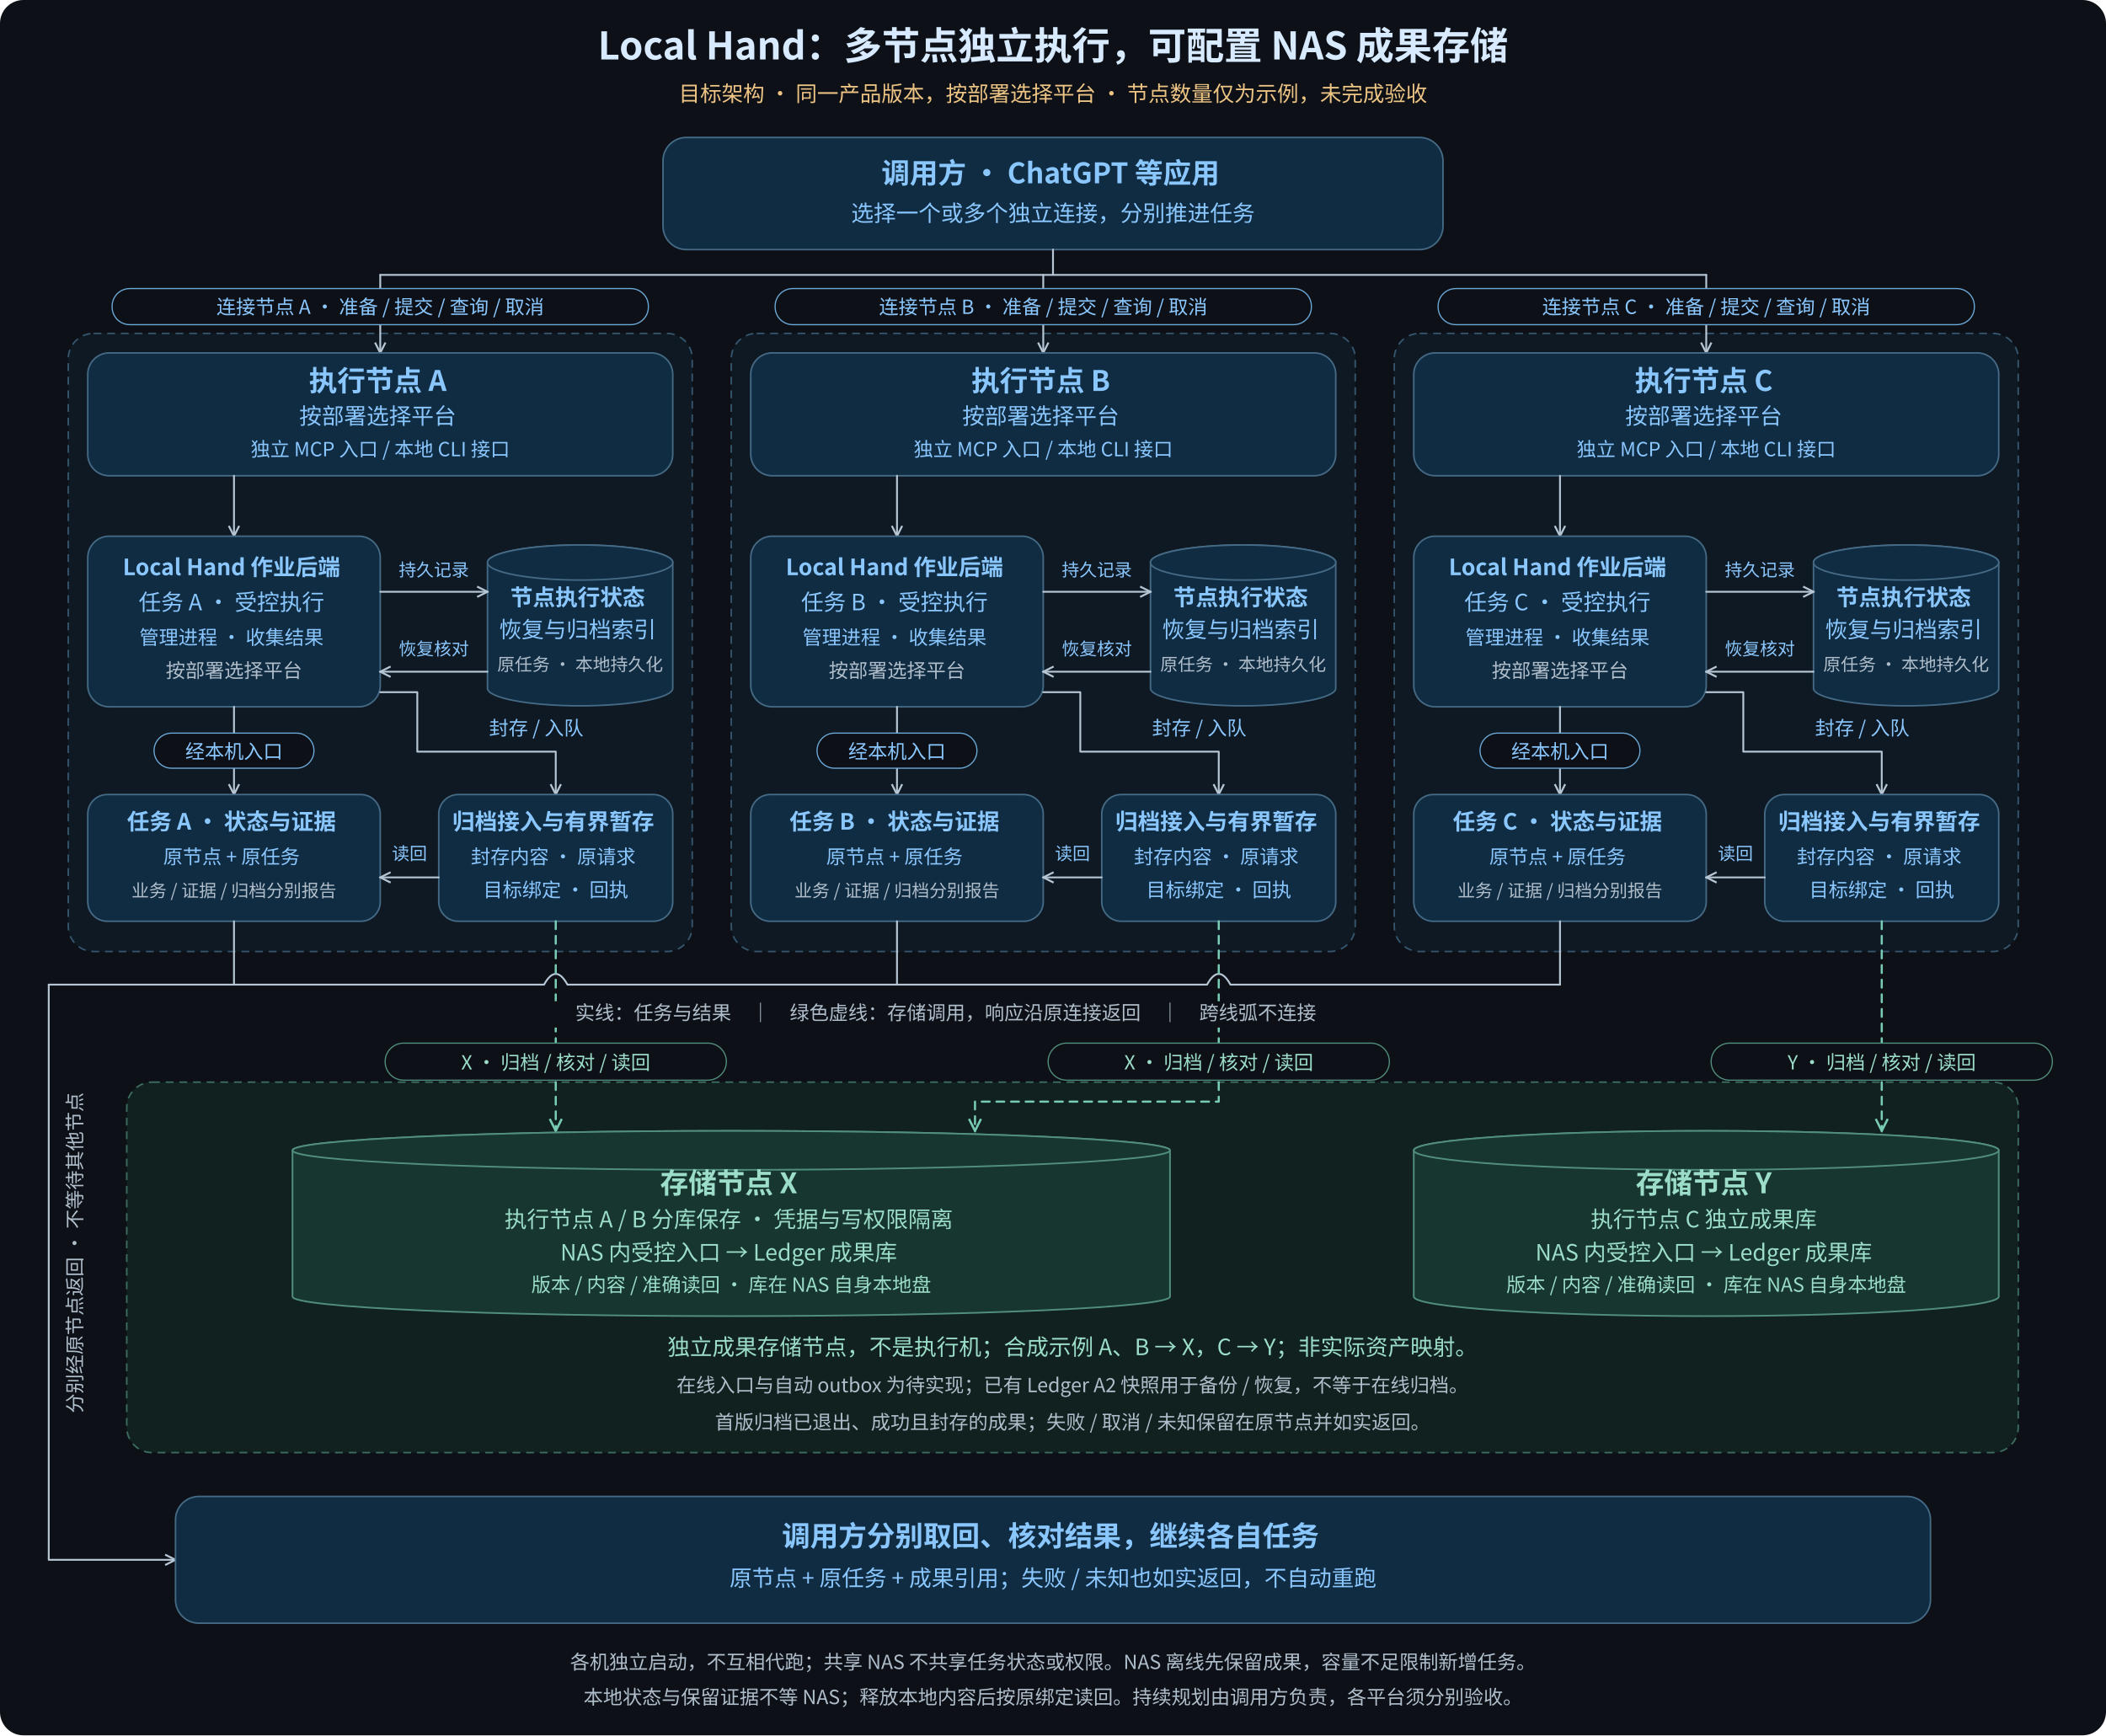
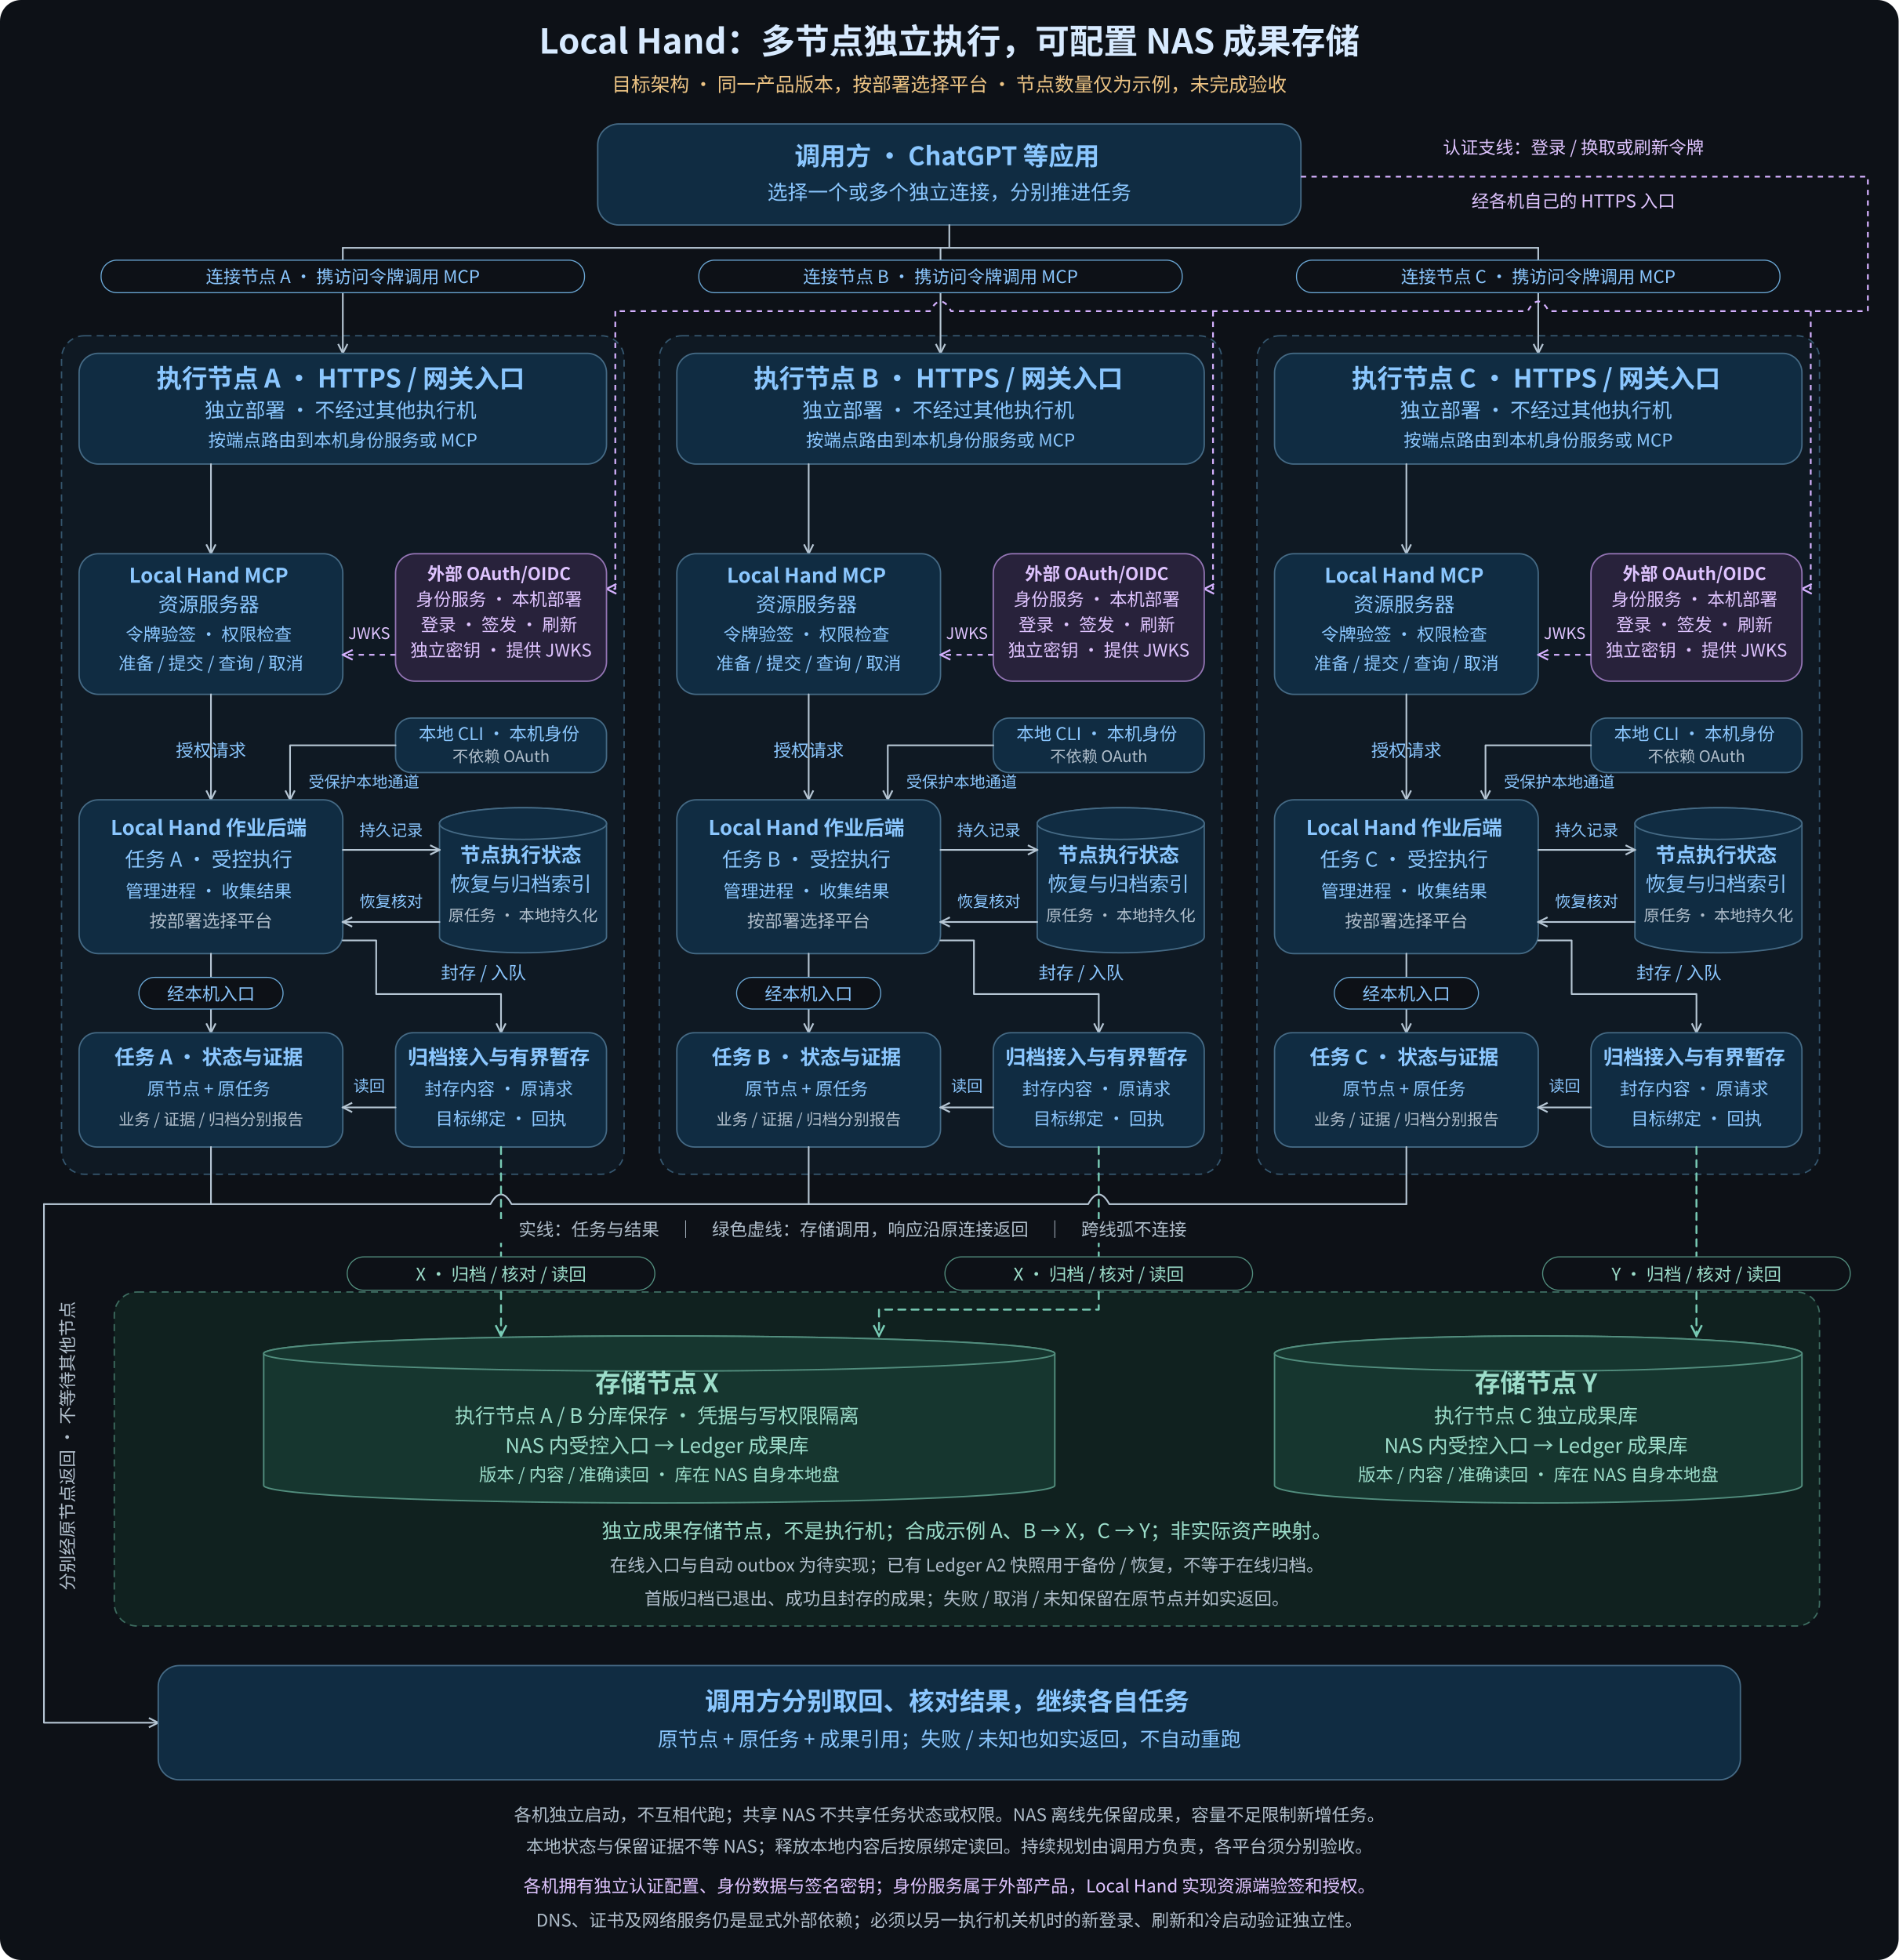
- <svg xmlns="http://www.w3.org/2000/svg" width="2160" height="1780" viewBox="0 0 2160 1780" role="img" aria-labelledby="title description">
+ <svg xmlns="http://www.w3.org/2000/svg" width="2160" height="2230" viewBox="0 0 2160 2230" role="img" aria-labelledby="title description">
  <defs>
    <marker id="arrow" viewBox="0 0 10 10" refX="9" refY="5" markerWidth="7" markerHeight="7" orient="auto-start-reverse">
      <path d="M 1 1 L 9 5 L 1 9" fill="none" stroke="#b6c6d4" stroke-width="1.5" />
    </marker>
    <marker id="archive-arrow" viewBox="0 0 10 10" refX="9" refY="5" markerWidth="7" markerHeight="7" orient="auto-start-reverse">
      <path d="M 1 1 L 9 5 L 1 9" fill="none" stroke="#78cbb5" stroke-width="1.5" />
+     </marker>
+     <marker id="auth-arrow" viewBox="0 0 10 10" refX="9" refY="5" markerWidth="7" markerHeight="7" orient="auto-start-reverse">
+       <path d="M 1 1 L 9 5 L 1 9" fill="none" stroke="#d5b1ff" stroke-width="1.5" />
    </marker>
    <style>
      text { font-family: "Noto Sans CJK SC", "Microsoft YaHei", "Segoe UI", sans-serif; font-size: 23px; text-anchor: middle; fill: #8bc7ff; }
      .node { fill: #102c42; stroke: #456a85; stroke-width: 1.6; }
      .frame { fill: #0f1923; stroke: #35566e; stroke-width: 1.6; stroke-dasharray: 8 6; }
      .store-frame { fill: #10211f; stroke: #3d6c60; stroke-width: 1.6; stroke-dasharray: 8 6; }
      .store { fill: #16362f; stroke: #528e7e; stroke-width: 1.7; }
      .edge, .wire { fill: none; stroke: #b6c6d4; stroke-width: 1.9; stroke-linecap: round; stroke-linejoin: round; }
      .edge { marker-end: url(#arrow); }
      .archive { fill: none; stroke: #78cbb5; stroke-width: 2.2; stroke-dasharray: 8 7; stroke-linecap: round; stroke-linejoin: round; marker-end: url(#archive-arrow); }
      .label { fill: #0d1117; stroke: #6ba8d6; stroke-width: 1.2; }
      .archive-label { fill: #0d1117; stroke: #528e7e; stroke-width: 1.2; }
      .heading { font-weight: 600; }
      .title { font-size: 39px; font-weight: 600; fill: #d7eaff; }
      .section-title { font-size: 29px; font-weight: 600; }
      .small { font-size: 20px; } .tiny { font-size: 18px; }
      .muted { fill: #b0becb; } .status { fill: #edc484; font-size: 22px; }
+       .auth-wire, .auth { fill: none; stroke: #d5b1ff; stroke-width: 2; stroke-dasharray: 6 6; stroke-linejoin: round; }
+       .auth { marker-end: url(#auth-arrow); }
+       .auth-node { fill: #28223b; stroke: #9475b5; stroke-width: 1.6; }
+       .purple { fill: #dfc4ff; }
      .green { fill: #9cddca; }
    </style>
  </defs>
-   <rect width="2160" height="1780" rx="24" fill="#0d1117" />
+   <rect width="2160" height="2230" rx="24" fill="#0d1117" />
  <text class="title" x="1080" y="61">Local Hand：多节点独立执行，可配置 NAS 成果存储</text>
  <text class="status" x="1080" y="104">目标架构 · 同一产品版本，按部署选择平台 · 节点数量仅为示例，未完成验收</text>
  <g id="node-CALLER" data-node="CALLER">
    <rect class="node" x="680" y="141" width="800" height="115" rx="24" />
    <text x="1080" y="188">
      <tspan x="1080" class="section-title">调用方 · ChatGPT 等应用</tspan>
      <tspan x="1080" dy="39">选择一个或多个独立连接，分别推进任务</tspan>
    </text>
  </g>
  <path class="wire" d="M 1080 256 V 282 M 390 282 H 1750" />
-   <rect class="frame" x="70" y="342" width="640" height="634" rx="26" />
-   <rect class="frame" x="750" y="342" width="640" height="634" rx="26" />
-   <rect class="frame" x="1430" y="342" width="640" height="634" rx="26" />
-   <g data-from="CALLER" data-to="AE" data-label="连接节点 A · 准备 / 提交 / 查询 / 取消">
-     <path class="edge" d="M 390 282 V 362" />
+   <rect class="frame" x="70" y="382" width="640" height="954" rx="26" />
+   <rect class="frame" x="750" y="382" width="640" height="954" rx="26" />
+   <rect class="frame" x="1430" y="382" width="640" height="954" rx="26" />
+   <g data-from="CALLER" data-to="AE" data-label="连接节点 A · 携访问令牌调用 MCP">
+     <path class="edge" d="M 390 282 V 402" />
    <rect class="label" x="115" y="296" width="550" height="37" rx="18" />
-     <text class="small" x="390" y="322">连接节点 A · 准备 / 提交 / 查询 / 取消</text>
-   </g>
-   <g data-from="CALLER" data-to="BE" data-label="连接节点 B · 准备 / 提交 / 查询 / 取消">
-     <path class="edge" d="M 1070 282 V 362" />
+     <text class="small" x="390" y="322">连接节点 A · 携访问令牌调用 MCP</text>
+   </g>
+   <g data-from="CALLER" data-to="BE" data-label="连接节点 B · 携访问令牌调用 MCP">
+     <path class="edge" d="M 1070 282 V 402" />
    <rect class="label" x="795" y="296" width="550" height="37" rx="18" />
-     <text class="small" x="1070" y="322">连接节点 B · 准备 / 提交 / 查询 / 取消</text>
-   </g>
-   <g data-from="CALLER" data-to="CE" data-label="连接节点 C · 准备 / 提交 / 查询 / 取消">
-     <path class="edge" d="M 1750 282 V 362" />
+     <text class="small" x="1070" y="322">连接节点 B · 携访问令牌调用 MCP</text>
+   </g>
+   <g data-from="CALLER" data-to="CE" data-label="连接节点 C · 携访问令牌调用 MCP">
+     <path class="edge" d="M 1750 282 V 402" />
    <rect class="label" x="1475" y="296" width="550" height="37" rx="18" />
-     <text class="small" x="1750" y="322">连接节点 C · 准备 / 提交 / 查询 / 取消</text>
-   </g>
-   <g id="instance-a">
+     <text class="small" x="1750" y="322">连接节点 C · 携访问令牌调用 MCP</text>
+   </g>
+   <path class="auth-wire" d="M 1480 201 H 2125 V 354 H 1762 Q 1750 332 1738 354 H 1082 Q 1070 332 1058 354 H 700" />
+   <text class="small purple" x="1790" y="175">认证支线：登录 / 换取或刷新令牌</text>
+   <text class="small purple" x="1790" y="236">经各机自己的 HTTPS 入口</text>
+   <g id="instance-a" transform="translate(0 40)">
    <g id="node-AE" data-node="AE">
      <rect class="node" x="90" y="362" width="600" height="126" rx="22" />
      <text x="390" y="401">
-         <tspan x="390" class="section-title">执行节点 A</tspan>
-         <tspan x="390" dy="34">按部署选择平台</tspan>
-         <tspan x="390" dy="33" class="small">独立 MCP 入口 / 本地 CLI 接口</tspan>
-       </text>
-     </g>
-     <g data-from="AE" data-to="AB" data-label="">
-       <path class="edge" d="M 240 488 V 550" />
-     </g>
-     <g id="node-AB" data-node="AB">
-       <rect class="node" x="90" y="550" width="300" height="175" rx="22" />
-       <text x="240" y="590">
-         <tspan x="240" class="heading">Local Hand 作业后端</tspan>
-         <tspan x="240" dy="36">任务 A · 受控执行</tspan>
-         <tspan x="240" dy="35" class="small">管理进程 · 收集结果</tspan>
-         <tspan x="240" dy="34" class="small muted">按部署选择平台</tspan>
-       </text>
-     </g>
-     <g id="node-AS" data-node="AS">
-       <path class="node" d="M 500 577 A 95 18 0 0 1 690 577 V 706 A 95 18 0 0 1 500 706 Z" />
-       <ellipse class="node" cx="595" cy="577" rx="95" ry="18" />
-       <text x="595" y="621">
-         <tspan x="595" class="heading">节点执行状态</tspan>
-         <tspan x="595" dy="33">恢复与归档索引</tspan>
-         <tspan x="595" dy="34" class="tiny muted">原任务 · 本地持久化</tspan>
-       </text>
-     </g>
-     <g data-from="AB" data-to="AS" data-label="持久记录">
-       <path class="edge" d="M 390 607 H 500" />
-       <text class="tiny" x="445" y="591">持久记录</text>
-     </g>
-     <g data-from="AS" data-to="AB" data-label="恢复核对">
-       <path class="edge" d="M 500 689 H 390" />
-       <text class="tiny" x="445" y="672">恢复核对</text>
-     </g>
-     <g data-from="AB" data-to="AO" data-label="封存 / 入队">
-       <path class="edge" d="M 390 710 H 428 V 771 H 570 V 815" />
-       <text class="small" x="550" y="754">封存 / 入队</text>
-     </g>
-     <g data-from="AB" data-to="AR" data-label="经本机入口">
-       <path class="edge" d="M 240 725 V 815" />
-       <rect class="label" x="158" y="752" width="164" height="36" rx="18" />
-       <text class="small" x="240" y="778">经本机入口</text>
-     </g>
-     <g id="node-AO" data-node="AO">
-       <rect class="node" x="450" y="815" width="240" height="130" rx="20" />
-       <text x="570" y="851">
-         <tspan x="570" class="heading">归档接入与有界暂存</tspan>
-         <tspan x="570" dy="35" class="small">封存内容 · 原请求</tspan>
-         <tspan x="570" dy="34" class="small">目标绑定 · 回执</tspan>
-       </text>
-     </g>
-     <g id="node-AR" data-node="AR">
-       <rect class="node" x="90" y="815" width="300" height="130" rx="20" />
-       <text x="240" y="851">
-         <tspan x="240" class="heading">任务 A · 状态与证据</tspan>
-         <tspan x="240" dy="35" class="small">原节点 + 原任务</tspan>
-         <tspan x="240" dy="34" class="tiny muted">业务 / 证据 / 归档分别报告</tspan>
-       </text>
-     </g>
-     <g data-from="AO" data-to="AR" data-label="读回">
-       <path class="edge" d="M 450 900 H 390" />
-       <text class="tiny" x="420" y="882">读回</text>
-     </g>
-   </g>
-   <g id="instance-b" transform="translate(680 0)">
+         <tspan x="390" class="section-title">执行节点 A · HTTPS / 网关入口</tspan>
+         <tspan x="390" dy="34">独立部署 · 不经过其他执行机</tspan>
+         <tspan x="390" dy="33" class="small">按端点路由到本机身份服务或 MCP</tspan>
+       </text>
+     </g>
+     <g data-from="AE" data-to="AM" data-label="携令牌的 MCP 请求">
+       <path class="edge" d="M 240 488 V 590" />
+     </g>
+     <g id="node-AM" data-node="AM">
+       <rect class="node" x="90" y="590" width="300" height="160" rx="22" />
+       <text x="240" y="623">
+         <tspan x="240" class="heading">Local Hand MCP</tspan>
+         <tspan x="240" dy="33">资源服务器</tspan>
+         <tspan x="240" dy="33" class="small">令牌验签 · 权限检查</tspan>
+         <tspan x="240" dy="33" class="small">准备 / 提交 / 查询 / 取消</tspan>
+       </text>
+     </g>
+     <g data-from="CALLER" data-to="AI" data-label="登录 / 换取或刷新令牌（经本机 HTTPS 入口）" data-kind="authentication">
+       <path class="auth" d="M 700 314 V 630 H 690" />
+     </g>
+     <g id="node-AI" data-node="AI">
+       <rect class="auth-node" x="450" y="590" width="240" height="145" rx="22" />
+       <text class="purple small" x="570" y="620">
+         <tspan x="570" class="heading">外部 OAuth/OIDC</tspan>
+         <tspan x="570" dy="29">身份服务 · 本机部署</tspan>
+         <tspan x="570" dy="29">登录 · 签发 · 刷新</tspan>
+         <tspan x="570" dy="29">独立密钥 · 提供 JWKS</tspan>
+       </text>
+     </g>
+     <g data-from="AI" data-to="AM" data-label="JWKS 公钥" data-kind="authentication">
+       <path class="auth" d="M 450 705 H 390" />
+       <text class="tiny purple" x="420" y="687">JWKS</text>
+     </g>
+     <g data-from="AM" data-to="AB" data-label="授权请求">
+       <path class="edge" d="M 240 750 V 870" />
+       <text class="small" x="240" y="821">授权请求</text>
+     </g>
+     <g id="node-AL" data-node="AL">
+       <rect class="node" x="450" y="777" width="240" height="62" rx="18" />
+       <text class="small" x="570" y="802">
+         <tspan x="570">本地 CLI · 本机身份</tspan>
+         <tspan x="570" dy="25" class="tiny muted">不依赖 OAuth</tspan>
+       </text>
+     </g>
+     <g data-from="AL" data-to="AB" data-label="受保护本地通道">
+       <path class="edge" d="M 450 808 H 330 V 870" />
+       <text class="tiny" x="414" y="856">受保护本地通道</text>
+     </g>
+     <g transform="translate(0 320)">
+       <g id="node-AB" data-node="AB">
+         <rect class="node" x="90" y="550" width="300" height="175" rx="22" />
+         <text x="240" y="590">
+           <tspan x="240" class="heading">Local Hand 作业后端</tspan>
+           <tspan x="240" dy="36">任务 A · 受控执行</tspan>
+           <tspan x="240" dy="35" class="small">管理进程 · 收集结果</tspan>
+           <tspan x="240" dy="34" class="small muted">按部署选择平台</tspan>
+         </text>
+       </g>
+       <g id="node-AS" data-node="AS">
+         <path class="node" d="M 500 577 A 95 18 0 0 1 690 577 V 706 A 95 18 0 0 1 500 706 Z" />
+         <ellipse class="node" cx="595" cy="577" rx="95" ry="18" />
+         <text x="595" y="621">
+           <tspan x="595" class="heading">节点执行状态</tspan>
+           <tspan x="595" dy="33">恢复与归档索引</tspan>
+           <tspan x="595" dy="34" class="tiny muted">原任务 · 本地持久化</tspan>
+         </text>
+       </g>
+       <g data-from="AB" data-to="AS" data-label="持久记录">
+         <path class="edge" d="M 390 607 H 500" />
+         <text class="tiny" x="445" y="591">持久记录</text>
+       </g>
+       <g data-from="AS" data-to="AB" data-label="恢复核对">
+         <path class="edge" d="M 500 689 H 390" />
+         <text class="tiny" x="445" y="672">恢复核对</text>
+       </g>
+       <g data-from="AB" data-to="AO" data-label="封存 / 入队">
+         <path class="edge" d="M 390 710 H 428 V 771 H 570 V 815" />
+         <text class="small" x="550" y="754">封存 / 入队</text>
+       </g>
+       <g data-from="AB" data-to="AR" data-label="经本机入口">
+         <path class="edge" d="M 240 725 V 815" />
+         <rect class="label" x="158" y="752" width="164" height="36" rx="18" />
+         <text class="small" x="240" y="778">经本机入口</text>
+       </g>
+       <g id="node-AO" data-node="AO">
+         <rect class="node" x="450" y="815" width="240" height="130" rx="20" />
+         <text x="570" y="851">
+           <tspan x="570" class="heading">归档接入与有界暂存</tspan>
+           <tspan x="570" dy="35" class="small">封存内容 · 原请求</tspan>
+           <tspan x="570" dy="34" class="small">目标绑定 · 回执</tspan>
+         </text>
+       </g>
+       <g id="node-AR" data-node="AR">
+         <rect class="node" x="90" y="815" width="300" height="130" rx="20" />
+         <text x="240" y="851">
+           <tspan x="240" class="heading">任务 A · 状态与证据</tspan>
+           <tspan x="240" dy="35" class="small">原节点 + 原任务</tspan>
+           <tspan x="240" dy="34" class="tiny muted">业务 / 证据 / 归档分别报告</tspan>
+         </text>
+       </g>
+       <g data-from="AO" data-to="AR" data-label="读回">
+         <path class="edge" d="M 450 900 H 390" />
+         <text class="tiny" x="420" y="882">读回</text>
+       </g>
+     </g>
+   </g>
+   <g id="instance-b" transform="translate(680 40)">
    <g id="node-BE" data-node="BE">
      <rect class="node" x="90" y="362" width="600" height="126" rx="22" />
      <text x="390" y="401">
-         <tspan x="390" class="section-title">执行节点 B</tspan>
-         <tspan x="390" dy="34">按部署选择平台</tspan>
-         <tspan x="390" dy="33" class="small">独立 MCP 入口 / 本地 CLI 接口</tspan>
-       </text>
-     </g>
-     <g data-from="BE" data-to="BB" data-label="">
-       <path class="edge" d="M 240 488 V 550" />
-     </g>
-     <g id="node-BB" data-node="BB">
-       <rect class="node" x="90" y="550" width="300" height="175" rx="22" />
-       <text x="240" y="590">
-         <tspan x="240" class="heading">Local Hand 作业后端</tspan>
-         <tspan x="240" dy="36">任务 B · 受控执行</tspan>
-         <tspan x="240" dy="35" class="small">管理进程 · 收集结果</tspan>
-         <tspan x="240" dy="34" class="small muted">按部署选择平台</tspan>
-       </text>
-     </g>
-     <g id="node-BS" data-node="BS">
-       <path class="node" d="M 500 577 A 95 18 0 0 1 690 577 V 706 A 95 18 0 0 1 500 706 Z" />
-       <ellipse class="node" cx="595" cy="577" rx="95" ry="18" />
-       <text x="595" y="621">
-         <tspan x="595" class="heading">节点执行状态</tspan>
-         <tspan x="595" dy="33">恢复与归档索引</tspan>
-         <tspan x="595" dy="34" class="tiny muted">原任务 · 本地持久化</tspan>
-       </text>
-     </g>
-     <g data-from="BB" data-to="BS" data-label="持久记录">
-       <path class="edge" d="M 390 607 H 500" />
-       <text class="tiny" x="445" y="591">持久记录</text>
-     </g>
-     <g data-from="BS" data-to="BB" data-label="恢复核对">
-       <path class="edge" d="M 500 689 H 390" />
-       <text class="tiny" x="445" y="672">恢复核对</text>
-     </g>
-     <g data-from="BB" data-to="BO" data-label="封存 / 入队">
-       <path class="edge" d="M 390 710 H 428 V 771 H 570 V 815" />
-       <text class="small" x="550" y="754">封存 / 入队</text>
-     </g>
-     <g data-from="BB" data-to="BR" data-label="经本机入口">
-       <path class="edge" d="M 240 725 V 815" />
-       <rect class="label" x="158" y="752" width="164" height="36" rx="18" />
-       <text class="small" x="240" y="778">经本机入口</text>
-     </g>
-     <g id="node-BO" data-node="BO">
-       <rect class="node" x="450" y="815" width="240" height="130" rx="20" />
-       <text x="570" y="851">
-         <tspan x="570" class="heading">归档接入与有界暂存</tspan>
-         <tspan x="570" dy="35" class="small">封存内容 · 原请求</tspan>
-         <tspan x="570" dy="34" class="small">目标绑定 · 回执</tspan>
-       </text>
-     </g>
-     <g id="node-BR" data-node="BR">
-       <rect class="node" x="90" y="815" width="300" height="130" rx="20" />
-       <text x="240" y="851">
-         <tspan x="240" class="heading">任务 B · 状态与证据</tspan>
-         <tspan x="240" dy="35" class="small">原节点 + 原任务</tspan>
-         <tspan x="240" dy="34" class="tiny muted">业务 / 证据 / 归档分别报告</tspan>
-       </text>
-     </g>
-     <g data-from="BO" data-to="BR" data-label="读回">
-       <path class="edge" d="M 450 900 H 390" />
-       <text class="tiny" x="420" y="882">读回</text>
-     </g>
-   </g>
-   <g id="instance-c" transform="translate(1360 0)">
+         <tspan x="390" class="section-title">执行节点 B · HTTPS / 网关入口</tspan>
+         <tspan x="390" dy="34">独立部署 · 不经过其他执行机</tspan>
+         <tspan x="390" dy="33" class="small">按端点路由到本机身份服务或 MCP</tspan>
+       </text>
+     </g>
+     <g data-from="BE" data-to="BM" data-label="携令牌的 MCP 请求">
+       <path class="edge" d="M 240 488 V 590" />
+     </g>
+     <g id="node-BM" data-node="BM">
+       <rect class="node" x="90" y="590" width="300" height="160" rx="22" />
+       <text x="240" y="623">
+         <tspan x="240" class="heading">Local Hand MCP</tspan>
+         <tspan x="240" dy="33">资源服务器</tspan>
+         <tspan x="240" dy="33" class="small">令牌验签 · 权限检查</tspan>
+         <tspan x="240" dy="33" class="small">准备 / 提交 / 查询 / 取消</tspan>
+       </text>
+     </g>
+     <g data-from="CALLER" data-to="BI" data-label="登录 / 换取或刷新令牌（经本机 HTTPS 入口）" data-kind="authentication">
+       <path class="auth" d="M 700 314 V 630 H 690" />
+     </g>
+     <g id="node-BI" data-node="BI">
+       <rect class="auth-node" x="450" y="590" width="240" height="145" rx="22" />
+       <text class="purple small" x="570" y="620">
+         <tspan x="570" class="heading">外部 OAuth/OIDC</tspan>
+         <tspan x="570" dy="29">身份服务 · 本机部署</tspan>
+         <tspan x="570" dy="29">登录 · 签发 · 刷新</tspan>
+         <tspan x="570" dy="29">独立密钥 · 提供 JWKS</tspan>
+       </text>
+     </g>
+     <g data-from="BI" data-to="BM" data-label="JWKS 公钥" data-kind="authentication">
+       <path class="auth" d="M 450 705 H 390" />
+       <text class="tiny purple" x="420" y="687">JWKS</text>
+     </g>
+     <g data-from="BM" data-to="BB" data-label="授权请求">
+       <path class="edge" d="M 240 750 V 870" />
+       <text class="small" x="240" y="821">授权请求</text>
+     </g>
+     <g id="node-BL" data-node="BL">
+       <rect class="node" x="450" y="777" width="240" height="62" rx="18" />
+       <text class="small" x="570" y="802">
+         <tspan x="570">本地 CLI · 本机身份</tspan>
+         <tspan x="570" dy="25" class="tiny muted">不依赖 OAuth</tspan>
+       </text>
+     </g>
+     <g data-from="BL" data-to="BB" data-label="受保护本地通道">
+       <path class="edge" d="M 450 808 H 330 V 870" />
+       <text class="tiny" x="414" y="856">受保护本地通道</text>
+     </g>
+     <g transform="translate(0 320)">
+       <g id="node-BB" data-node="BB">
+         <rect class="node" x="90" y="550" width="300" height="175" rx="22" />
+         <text x="240" y="590">
+           <tspan x="240" class="heading">Local Hand 作业后端</tspan>
+           <tspan x="240" dy="36">任务 B · 受控执行</tspan>
+           <tspan x="240" dy="35" class="small">管理进程 · 收集结果</tspan>
+           <tspan x="240" dy="34" class="small muted">按部署选择平台</tspan>
+         </text>
+       </g>
+       <g id="node-BS" data-node="BS">
+         <path class="node" d="M 500 577 A 95 18 0 0 1 690 577 V 706 A 95 18 0 0 1 500 706 Z" />
+         <ellipse class="node" cx="595" cy="577" rx="95" ry="18" />
+         <text x="595" y="621">
+           <tspan x="595" class="heading">节点执行状态</tspan>
+           <tspan x="595" dy="33">恢复与归档索引</tspan>
+           <tspan x="595" dy="34" class="tiny muted">原任务 · 本地持久化</tspan>
+         </text>
+       </g>
+       <g data-from="BB" data-to="BS" data-label="持久记录">
+         <path class="edge" d="M 390 607 H 500" />
+         <text class="tiny" x="445" y="591">持久记录</text>
+       </g>
+       <g data-from="BS" data-to="BB" data-label="恢复核对">
+         <path class="edge" d="M 500 689 H 390" />
+         <text class="tiny" x="445" y="672">恢复核对</text>
+       </g>
+       <g data-from="BB" data-to="BO" data-label="封存 / 入队">
+         <path class="edge" d="M 390 710 H 428 V 771 H 570 V 815" />
+         <text class="small" x="550" y="754">封存 / 入队</text>
+       </g>
+       <g data-from="BB" data-to="BR" data-label="经本机入口">
+         <path class="edge" d="M 240 725 V 815" />
+         <rect class="label" x="158" y="752" width="164" height="36" rx="18" />
+         <text class="small" x="240" y="778">经本机入口</text>
+       </g>
+       <g id="node-BO" data-node="BO">
+         <rect class="node" x="450" y="815" width="240" height="130" rx="20" />
+         <text x="570" y="851">
+           <tspan x="570" class="heading">归档接入与有界暂存</tspan>
+           <tspan x="570" dy="35" class="small">封存内容 · 原请求</tspan>
+           <tspan x="570" dy="34" class="small">目标绑定 · 回执</tspan>
+         </text>
+       </g>
+       <g id="node-BR" data-node="BR">
+         <rect class="node" x="90" y="815" width="300" height="130" rx="20" />
+         <text x="240" y="851">
+           <tspan x="240" class="heading">任务 B · 状态与证据</tspan>
+           <tspan x="240" dy="35" class="small">原节点 + 原任务</tspan>
+           <tspan x="240" dy="34" class="tiny muted">业务 / 证据 / 归档分别报告</tspan>
+         </text>
+       </g>
+       <g data-from="BO" data-to="BR" data-label="读回">
+         <path class="edge" d="M 450 900 H 390" />
+         <text class="tiny" x="420" y="882">读回</text>
+       </g>
+     </g>
+   </g>
+   <g id="instance-c" transform="translate(1360 40)">
    <g id="node-CE" data-node="CE">
      <rect class="node" x="90" y="362" width="600" height="126" rx="22" />
      <text x="390" y="401">
-         <tspan x="390" class="section-title">执行节点 C</tspan>
-         <tspan x="390" dy="34">按部署选择平台</tspan>
-         <tspan x="390" dy="33" class="small">独立 MCP 入口 / 本地 CLI 接口</tspan>
-       </text>
-     </g>
-     <g data-from="CE" data-to="CB" data-label="">
-       <path class="edge" d="M 240 488 V 550" />
-     </g>
-     <g id="node-CB" data-node="CB">
-       <rect class="node" x="90" y="550" width="300" height="175" rx="22" />
-       <text x="240" y="590">
-         <tspan x="240" class="heading">Local Hand 作业后端</tspan>
-         <tspan x="240" dy="36">任务 C · 受控执行</tspan>
-         <tspan x="240" dy="35" class="small">管理进程 · 收集结果</tspan>
-         <tspan x="240" dy="34" class="small muted">按部署选择平台</tspan>
-       </text>
-     </g>
-     <g id="node-CS" data-node="CS">
-       <path class="node" d="M 500 577 A 95 18 0 0 1 690 577 V 706 A 95 18 0 0 1 500 706 Z" />
-       <ellipse class="node" cx="595" cy="577" rx="95" ry="18" />
-       <text x="595" y="621">
-         <tspan x="595" class="heading">节点执行状态</tspan>
-         <tspan x="595" dy="33">恢复与归档索引</tspan>
-         <tspan x="595" dy="34" class="tiny muted">原任务 · 本地持久化</tspan>
-       </text>
-     </g>
-     <g data-from="CB" data-to="CS" data-label="持久记录">
-       <path class="edge" d="M 390 607 H 500" />
-       <text class="tiny" x="445" y="591">持久记录</text>
-     </g>
-     <g data-from="CS" data-to="CB" data-label="恢复核对">
-       <path class="edge" d="M 500 689 H 390" />
-       <text class="tiny" x="445" y="672">恢复核对</text>
-     </g>
-     <g data-from="CB" data-to="CO" data-label="封存 / 入队">
-       <path class="edge" d="M 390 710 H 428 V 771 H 570 V 815" />
-       <text class="small" x="550" y="754">封存 / 入队</text>
-     </g>
-     <g data-from="CB" data-to="CR" data-label="经本机入口">
-       <path class="edge" d="M 240 725 V 815" />
-       <rect class="label" x="158" y="752" width="164" height="36" rx="18" />
-       <text class="small" x="240" y="778">经本机入口</text>
-     </g>
-     <g id="node-CO" data-node="CO">
-       <rect class="node" x="450" y="815" width="240" height="130" rx="20" />
-       <text x="570" y="851">
-         <tspan x="570" class="heading">归档接入与有界暂存</tspan>
-         <tspan x="570" dy="35" class="small">封存内容 · 原请求</tspan>
-         <tspan x="570" dy="34" class="small">目标绑定 · 回执</tspan>
-       </text>
-     </g>
-     <g id="node-CR" data-node="CR">
-       <rect class="node" x="90" y="815" width="300" height="130" rx="20" />
-       <text x="240" y="851">
-         <tspan x="240" class="heading">任务 C · 状态与证据</tspan>
-         <tspan x="240" dy="35" class="small">原节点 + 原任务</tspan>
-         <tspan x="240" dy="34" class="tiny muted">业务 / 证据 / 归档分别报告</tspan>
-       </text>
-     </g>
-     <g data-from="CO" data-to="CR" data-label="读回">
-       <path class="edge" d="M 450 900 H 390" />
-       <text class="tiny" x="420" y="882">读回</text>
-     </g>
-   </g>
-   <g data-from="AR" data-to="R" data-label="分别经原节点返回">
-     <path class="wire" d="M 240 945 V 1010" />
-   </g>
-   <g data-from="BR" data-to="R" data-label="分别经原节点返回">
-     <path class="wire" d="M 920 945 V 1010" />
-   </g>
-   <g data-from="CR" data-to="R" data-label="分别经原节点返回">
-     <path class="wire" d="M 1600 945 V 1010" />
-   </g>
-   <path class="wire" d="M 50 1010 H 558 Q 570 988 582 1010 H 1238 Q 1250 988 1262 1010 H 1600" />
-   <path class="edge" d="M 50 1010 V 1600 H 180" />
-   <text class="small muted" x="84" y="1285" transform="rotate(-90 84 1285)">分别经原节点返回 · 不等待其他节点</text>
-   <rect class="store-frame" x="130" y="1110" width="1940" height="380" rx="26" />
-   <g data-from="AO" data-to="SX" data-label="X · 归档 / 核对 / 读回" data-kind="storage">
-     <path class="archive" d="M 570 945 V 1160" />
-     <rect class="archive-label" x="395" y="1070" width="350" height="38" rx="19" />
-     <text class="small green" x="570" y="1097">X · 归档 / 核对 / 读回</text>
-   </g>
-   <g data-from="BO" data-to="SX" data-label="X · 归档 / 核对 / 读回" data-kind="storage">
-     <path class="archive" d="M 1250 945 V 1130 H 1000 V 1160" />
-     <rect class="archive-label" x="1075" y="1070" width="350" height="38" rx="19" />
-     <text class="small green" x="1250" y="1097">X · 归档 / 核对 / 读回</text>
-   </g>
-   <g data-from="CO" data-to="SY" data-label="Y · 归档 / 核对 / 读回" data-kind="storage">
-     <path class="archive" d="M 1930 945 V 1160" />
-     <rect class="archive-label" x="1755" y="1070" width="350" height="38" rx="19" />
-     <text class="small green" x="1930" y="1097">Y · 归档 / 核对 / 读回</text>
-   </g>
-   <rect x="370" y="1027" width="1200" height="27" rx="4" fill="#0d1117" />
-   <text class="small muted" x="970" y="1046">实线：任务与结果　｜　绿色虚线：存储调用，响应沿原连接返回　｜　跨线弧不连接</text>
-   <g id="node-SX" data-node="SX">
-     <path class="store" d="M 300 1180 A 450 20 0 0 1 1200 1180 V 1330 A 450 20 0 0 1 300 1330 Z" />
-     <ellipse class="store" cx="750" cy="1180" rx="450" ry="20" />
-     <text class="green" x="750" y="1224">
-       <tspan x="750" class="section-title">存储节点 X</tspan>
-       <tspan x="750" dy="35">执行节点 A / B 分库保存 · 凭据与写权限隔离</tspan>
-       <tspan x="750" dy="34">NAS 内受控入口 → Ledger 成果库</tspan>
-       <tspan x="750" dy="32" class="small">版本 / 内容 / 准确读回 · 库在 NAS 自身本地盘</tspan>
-     </text>
-   </g>
-   <g id="node-SY" data-node="SY">
-     <path class="store" d="M 1450 1180 A 300 20 0 0 1 2050 1180 V 1330 A 300 20 0 0 1 1450 1330 Z" />
-     <ellipse class="store" cx="1750" cy="1180" rx="300" ry="20" />
-     <text class="green" x="1750" y="1224">
-       <tspan x="1750" class="section-title">存储节点 Y</tspan>
-       <tspan x="1750" dy="35">执行节点 C 独立成果库</tspan>
-       <tspan x="1750" dy="34">NAS 内受控入口 → Ledger 成果库</tspan>
-       <tspan x="1750" dy="32" class="small">版本 / 内容 / 准确读回 · 库在 NAS 自身本地盘</tspan>
-     </text>
-   </g>
-   <text class="green" x="1100" y="1390">独立成果存储节点，不是执行机；合成示例 A、B → X，C → Y；非实际资产映射。</text>
-   <text class="small muted" x="1100" y="1428">在线入口与自动 outbox 为待实现；已有 Ledger A2 快照用于备份 / 恢复，不等于在线归档。</text>
-   <text class="small muted" x="1100" y="1466">首版归档已退出、成功且封存的成果；失败 / 取消 / 未知保留在原节点并如实返回。</text>
-   <g id="node-R" data-node="R">
-     <rect class="node" x="180" y="1535" width="1800" height="130" rx="24" />
-     <text x="1080" y="1586">
-       <tspan x="1080" class="section-title">调用方分别取回、核对结果，继续各自任务</tspan>
-       <tspan x="1080" dy="41">原节点 + 原任务 + 成果引用；失败 / 未知也如实返回，不自动重跑</tspan>
-     </text>
-   </g>
-   <text class="small muted" x="1080" y="1712">各机独立启动，不互相代跑；共享 NAS 不共享任务状态或权限。NAS 离线先保留成果，容量不足限制新增任务。</text>
-   <text class="small muted" x="1080" y="1748">本地状态与保留证据不等 NAS；释放本地内容后按原绑定读回。持续规划由调用方负责，各平台须分别验收。</text>
+         <tspan x="390" class="section-title">执行节点 C · HTTPS / 网关入口</tspan>
+         <tspan x="390" dy="34">独立部署 · 不经过其他执行机</tspan>
+         <tspan x="390" dy="33" class="small">按端点路由到本机身份服务或 MCP</tspan>
+       </text>
+     </g>
+     <g data-from="CE" data-to="CM" data-label="携令牌的 MCP 请求">
+       <path class="edge" d="M 240 488 V 590" />
+     </g>
+     <g id="node-CM" data-node="CM">
+       <rect class="node" x="90" y="590" width="300" height="160" rx="22" />
+       <text x="240" y="623">
+         <tspan x="240" class="heading">Local Hand MCP</tspan>
+         <tspan x="240" dy="33">资源服务器</tspan>
+         <tspan x="240" dy="33" class="small">令牌验签 · 权限检查</tspan>
+         <tspan x="240" dy="33" class="small">准备 / 提交 / 查询 / 取消</tspan>
+       </text>
+     </g>
+     <g data-from="CALLER" data-to="CI" data-label="登录 / 换取或刷新令牌（经本机 HTTPS 入口）" data-kind="authentication">
+       <path class="auth" d="M 700 314 V 630 H 690" />
+     </g>
+     <g id="node-CI" data-node="CI">
+       <rect class="auth-node" x="450" y="590" width="240" height="145" rx="22" />
+       <text class="purple small" x="570" y="620">
+         <tspan x="570" class="heading">外部 OAuth/OIDC</tspan>
+         <tspan x="570" dy="29">身份服务 · 本机部署</tspan>
+         <tspan x="570" dy="29">登录 · 签发 · 刷新</tspan>
+         <tspan x="570" dy="29">独立密钥 · 提供 JWKS</tspan>
+       </text>
+     </g>
+     <g data-from="CI" data-to="CM" data-label="JWKS 公钥" data-kind="authentication">
+       <path class="auth" d="M 450 705 H 390" />
+       <text class="tiny purple" x="420" y="687">JWKS</text>
+     </g>
+     <g data-from="CM" data-to="CB" data-label="授权请求">
+       <path class="edge" d="M 240 750 V 870" />
+       <text class="small" x="240" y="821">授权请求</text>
+     </g>
+     <g id="node-CL" data-node="CL">
+       <rect class="node" x="450" y="777" width="240" height="62" rx="18" />
+       <text class="small" x="570" y="802">
+         <tspan x="570">本地 CLI · 本机身份</tspan>
+         <tspan x="570" dy="25" class="tiny muted">不依赖 OAuth</tspan>
+       </text>
+     </g>
+     <g data-from="CL" data-to="CB" data-label="受保护本地通道">
+       <path class="edge" d="M 450 808 H 330 V 870" />
+       <text class="tiny" x="414" y="856">受保护本地通道</text>
+     </g>
+     <g transform="translate(0 320)">
+       <g id="node-CB" data-node="CB">
+         <rect class="node" x="90" y="550" width="300" height="175" rx="22" />
+         <text x="240" y="590">
+           <tspan x="240" class="heading">Local Hand 作业后端</tspan>
+           <tspan x="240" dy="36">任务 C · 受控执行</tspan>
+           <tspan x="240" dy="35" class="small">管理进程 · 收集结果</tspan>
+           <tspan x="240" dy="34" class="small muted">按部署选择平台</tspan>
+         </text>
+       </g>
+       <g id="node-CS" data-node="CS">
+         <path class="node" d="M 500 577 A 95 18 0 0 1 690 577 V 706 A 95 18 0 0 1 500 706 Z" />
+         <ellipse class="node" cx="595" cy="577" rx="95" ry="18" />
+         <text x="595" y="621">
+           <tspan x="595" class="heading">节点执行状态</tspan>
+           <tspan x="595" dy="33">恢复与归档索引</tspan>
+           <tspan x="595" dy="34" class="tiny muted">原任务 · 本地持久化</tspan>
+         </text>
+       </g>
+       <g data-from="CB" data-to="CS" data-label="持久记录">
+         <path class="edge" d="M 390 607 H 500" />
+         <text class="tiny" x="445" y="591">持久记录</text>
+       </g>
+       <g data-from="CS" data-to="CB" data-label="恢复核对">
+         <path class="edge" d="M 500 689 H 390" />
+         <text class="tiny" x="445" y="672">恢复核对</text>
+       </g>
+       <g data-from="CB" data-to="CO" data-label="封存 / 入队">
+         <path class="edge" d="M 390 710 H 428 V 771 H 570 V 815" />
+         <text class="small" x="550" y="754">封存 / 入队</text>
+       </g>
+       <g data-from="CB" data-to="CR" data-label="经本机入口">
+         <path class="edge" d="M 240 725 V 815" />
+         <rect class="label" x="158" y="752" width="164" height="36" rx="18" />
+         <text class="small" x="240" y="778">经本机入口</text>
+       </g>
+       <g id="node-CO" data-node="CO">
+         <rect class="node" x="450" y="815" width="240" height="130" rx="20" />
+         <text x="570" y="851">
+           <tspan x="570" class="heading">归档接入与有界暂存</tspan>
+           <tspan x="570" dy="35" class="small">封存内容 · 原请求</tspan>
+           <tspan x="570" dy="34" class="small">目标绑定 · 回执</tspan>
+         </text>
+       </g>
+       <g id="node-CR" data-node="CR">
+         <rect class="node" x="90" y="815" width="300" height="130" rx="20" />
+         <text x="240" y="851">
+           <tspan x="240" class="heading">任务 C · 状态与证据</tspan>
+           <tspan x="240" dy="35" class="small">原节点 + 原任务</tspan>
+           <tspan x="240" dy="34" class="tiny muted">业务 / 证据 / 归档分别报告</tspan>
+         </text>
+       </g>
+       <g data-from="CO" data-to="CR" data-label="读回">
+         <path class="edge" d="M 450 900 H 390" />
+         <text class="tiny" x="420" y="882">读回</text>
+       </g>
+     </g>
+   </g>
+   <g transform="translate(0 360)">
+     <g data-from="AR" data-to="R" data-label="分别经原节点返回">
+       <path class="wire" d="M 240 945 V 1010" />
+     </g>
+     <g data-from="BR" data-to="R" data-label="分别经原节点返回">
+       <path class="wire" d="M 920 945 V 1010" />
+     </g>
+     <g data-from="CR" data-to="R" data-label="分别经原节点返回">
+       <path class="wire" d="M 1600 945 V 1010" />
+     </g>
+     <path class="wire" d="M 50 1010 H 558 Q 570 988 582 1010 H 1238 Q 1250 988 1262 1010 H 1600" />
+     <path class="edge" d="M 50 1010 V 1600 H 180" />
+     <text class="small muted" x="84" y="1285" transform="rotate(-90 84 1285)">分别经原节点返回 · 不等待其他节点</text>
+     <rect class="store-frame" x="130" y="1110" width="1940" height="380" rx="26" />
+     <g data-from="AO" data-to="SX" data-label="X · 归档 / 核对 / 读回" data-kind="storage">
+       <path class="archive" d="M 570 945 V 1160" />
+       <rect class="archive-label" x="395" y="1070" width="350" height="38" rx="19" />
+       <text class="small green" x="570" y="1097">X · 归档 / 核对 / 读回</text>
+     </g>
+     <g data-from="BO" data-to="SX" data-label="X · 归档 / 核对 / 读回" data-kind="storage">
+       <path class="archive" d="M 1250 945 V 1130 H 1000 V 1160" />
+       <rect class="archive-label" x="1075" y="1070" width="350" height="38" rx="19" />
+       <text class="small green" x="1250" y="1097">X · 归档 / 核对 / 读回</text>
+     </g>
+     <g data-from="CO" data-to="SY" data-label="Y · 归档 / 核对 / 读回" data-kind="storage">
+       <path class="archive" d="M 1930 945 V 1160" />
+       <rect class="archive-label" x="1755" y="1070" width="350" height="38" rx="19" />
+       <text class="small green" x="1930" y="1097">Y · 归档 / 核对 / 读回</text>
+     </g>
+     <rect x="370" y="1027" width="1200" height="27" rx="4" fill="#0d1117" />
+     <text class="small muted" x="970" y="1046">实线：任务与结果　｜　绿色虚线：存储调用，响应沿原连接返回　｜　跨线弧不连接</text>
+     <g id="node-SX" data-node="SX">
+       <path class="store" d="M 300 1180 A 450 20 0 0 1 1200 1180 V 1330 A 450 20 0 0 1 300 1330 Z" />
+       <ellipse class="store" cx="750" cy="1180" rx="450" ry="20" />
+       <text class="green" x="750" y="1224">
+         <tspan x="750" class="section-title">存储节点 X</tspan>
+         <tspan x="750" dy="35">执行节点 A / B 分库保存 · 凭据与写权限隔离</tspan>
+         <tspan x="750" dy="34">NAS 内受控入口 → Ledger 成果库</tspan>
+         <tspan x="750" dy="32" class="small">版本 / 内容 / 准确读回 · 库在 NAS 自身本地盘</tspan>
+       </text>
+     </g>
+     <g id="node-SY" data-node="SY">
+       <path class="store" d="M 1450 1180 A 300 20 0 0 1 2050 1180 V 1330 A 300 20 0 0 1 1450 1330 Z" />
+       <ellipse class="store" cx="1750" cy="1180" rx="300" ry="20" />
+       <text class="green" x="1750" y="1224">
+         <tspan x="1750" class="section-title">存储节点 Y</tspan>
+         <tspan x="1750" dy="35">执行节点 C 独立成果库</tspan>
+         <tspan x="1750" dy="34">NAS 内受控入口 → Ledger 成果库</tspan>
+         <tspan x="1750" dy="32" class="small">版本 / 内容 / 准确读回 · 库在 NAS 自身本地盘</tspan>
+       </text>
+     </g>
+     <text class="green" x="1100" y="1390">独立成果存储节点，不是执行机；合成示例 A、B → X，C → Y；非实际资产映射。</text>
+     <text class="small muted" x="1100" y="1428">在线入口与自动 outbox 为待实现；已有 Ledger A2 快照用于备份 / 恢复，不等于在线归档。</text>
+     <text class="small muted" x="1100" y="1466">首版归档已退出、成功且封存的成果；失败 / 取消 / 未知保留在原节点并如实返回。</text>
+     <g id="node-R" data-node="R">
+       <rect class="node" x="180" y="1535" width="1800" height="130" rx="24" />
+       <text x="1080" y="1586">
+         <tspan x="1080" class="section-title">调用方分别取回、核对结果，继续各自任务</tspan>
+         <tspan x="1080" dy="41">原节点 + 原任务 + 成果引用；失败 / 未知也如实返回，不自动重跑</tspan>
+       </text>
+     </g>
+     <text class="small muted" x="1080" y="1712">各机独立启动，不互相代跑；共享 NAS 不共享任务状态或权限。NAS 离线先保留成果，容量不足限制新增任务。</text>
+     <text class="small muted" x="1080" y="1748">本地状态与保留证据不等 NAS；释放本地内容后按原绑定读回。持续规划由调用方负责，各平台须分别验收。</text>
+   </g>
+   <text class="small purple" x="1080" y="2153">各机拥有独立认证配置、身份数据与签名密钥；身份服务属于外部产品，Local Hand 实现资源端验签和授权。</text>
+   <text class="small muted" x="1080" y="2192">DNS、证书及网络服务仍是显式外部依赖；必须以另一执行机关机时的新登录、刷新和冷启动验证独立性。</text>
</svg>
